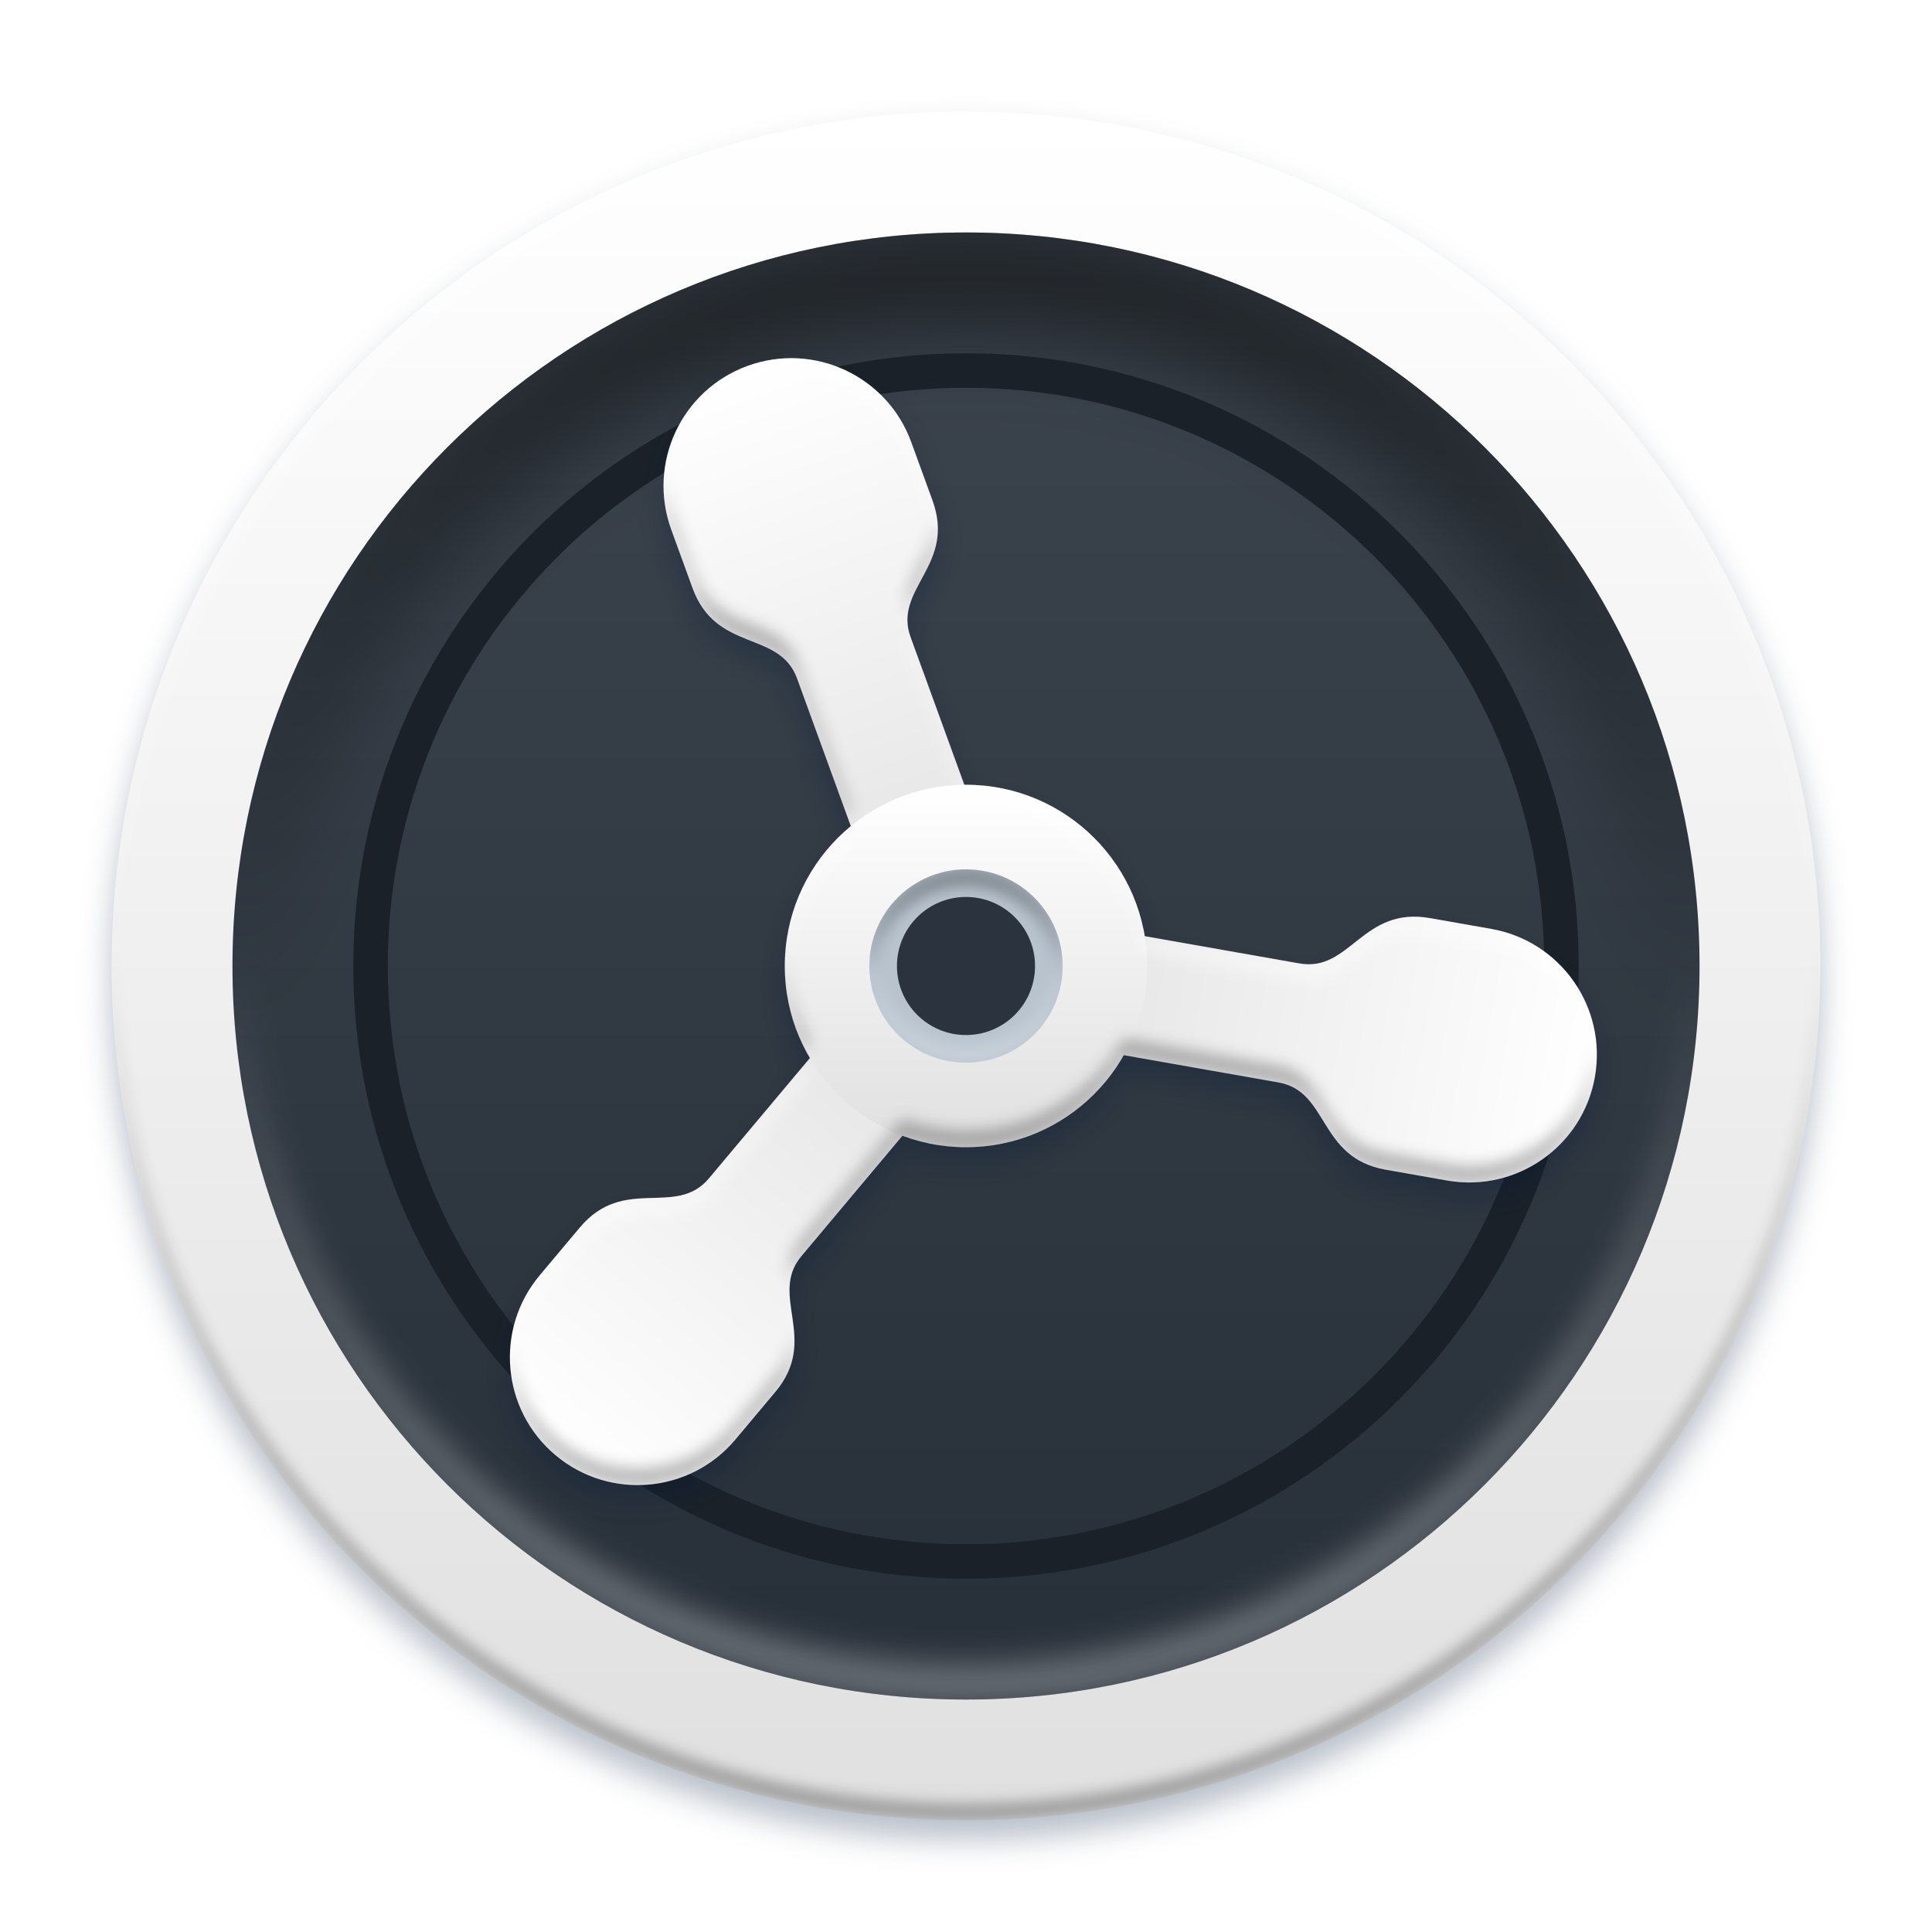
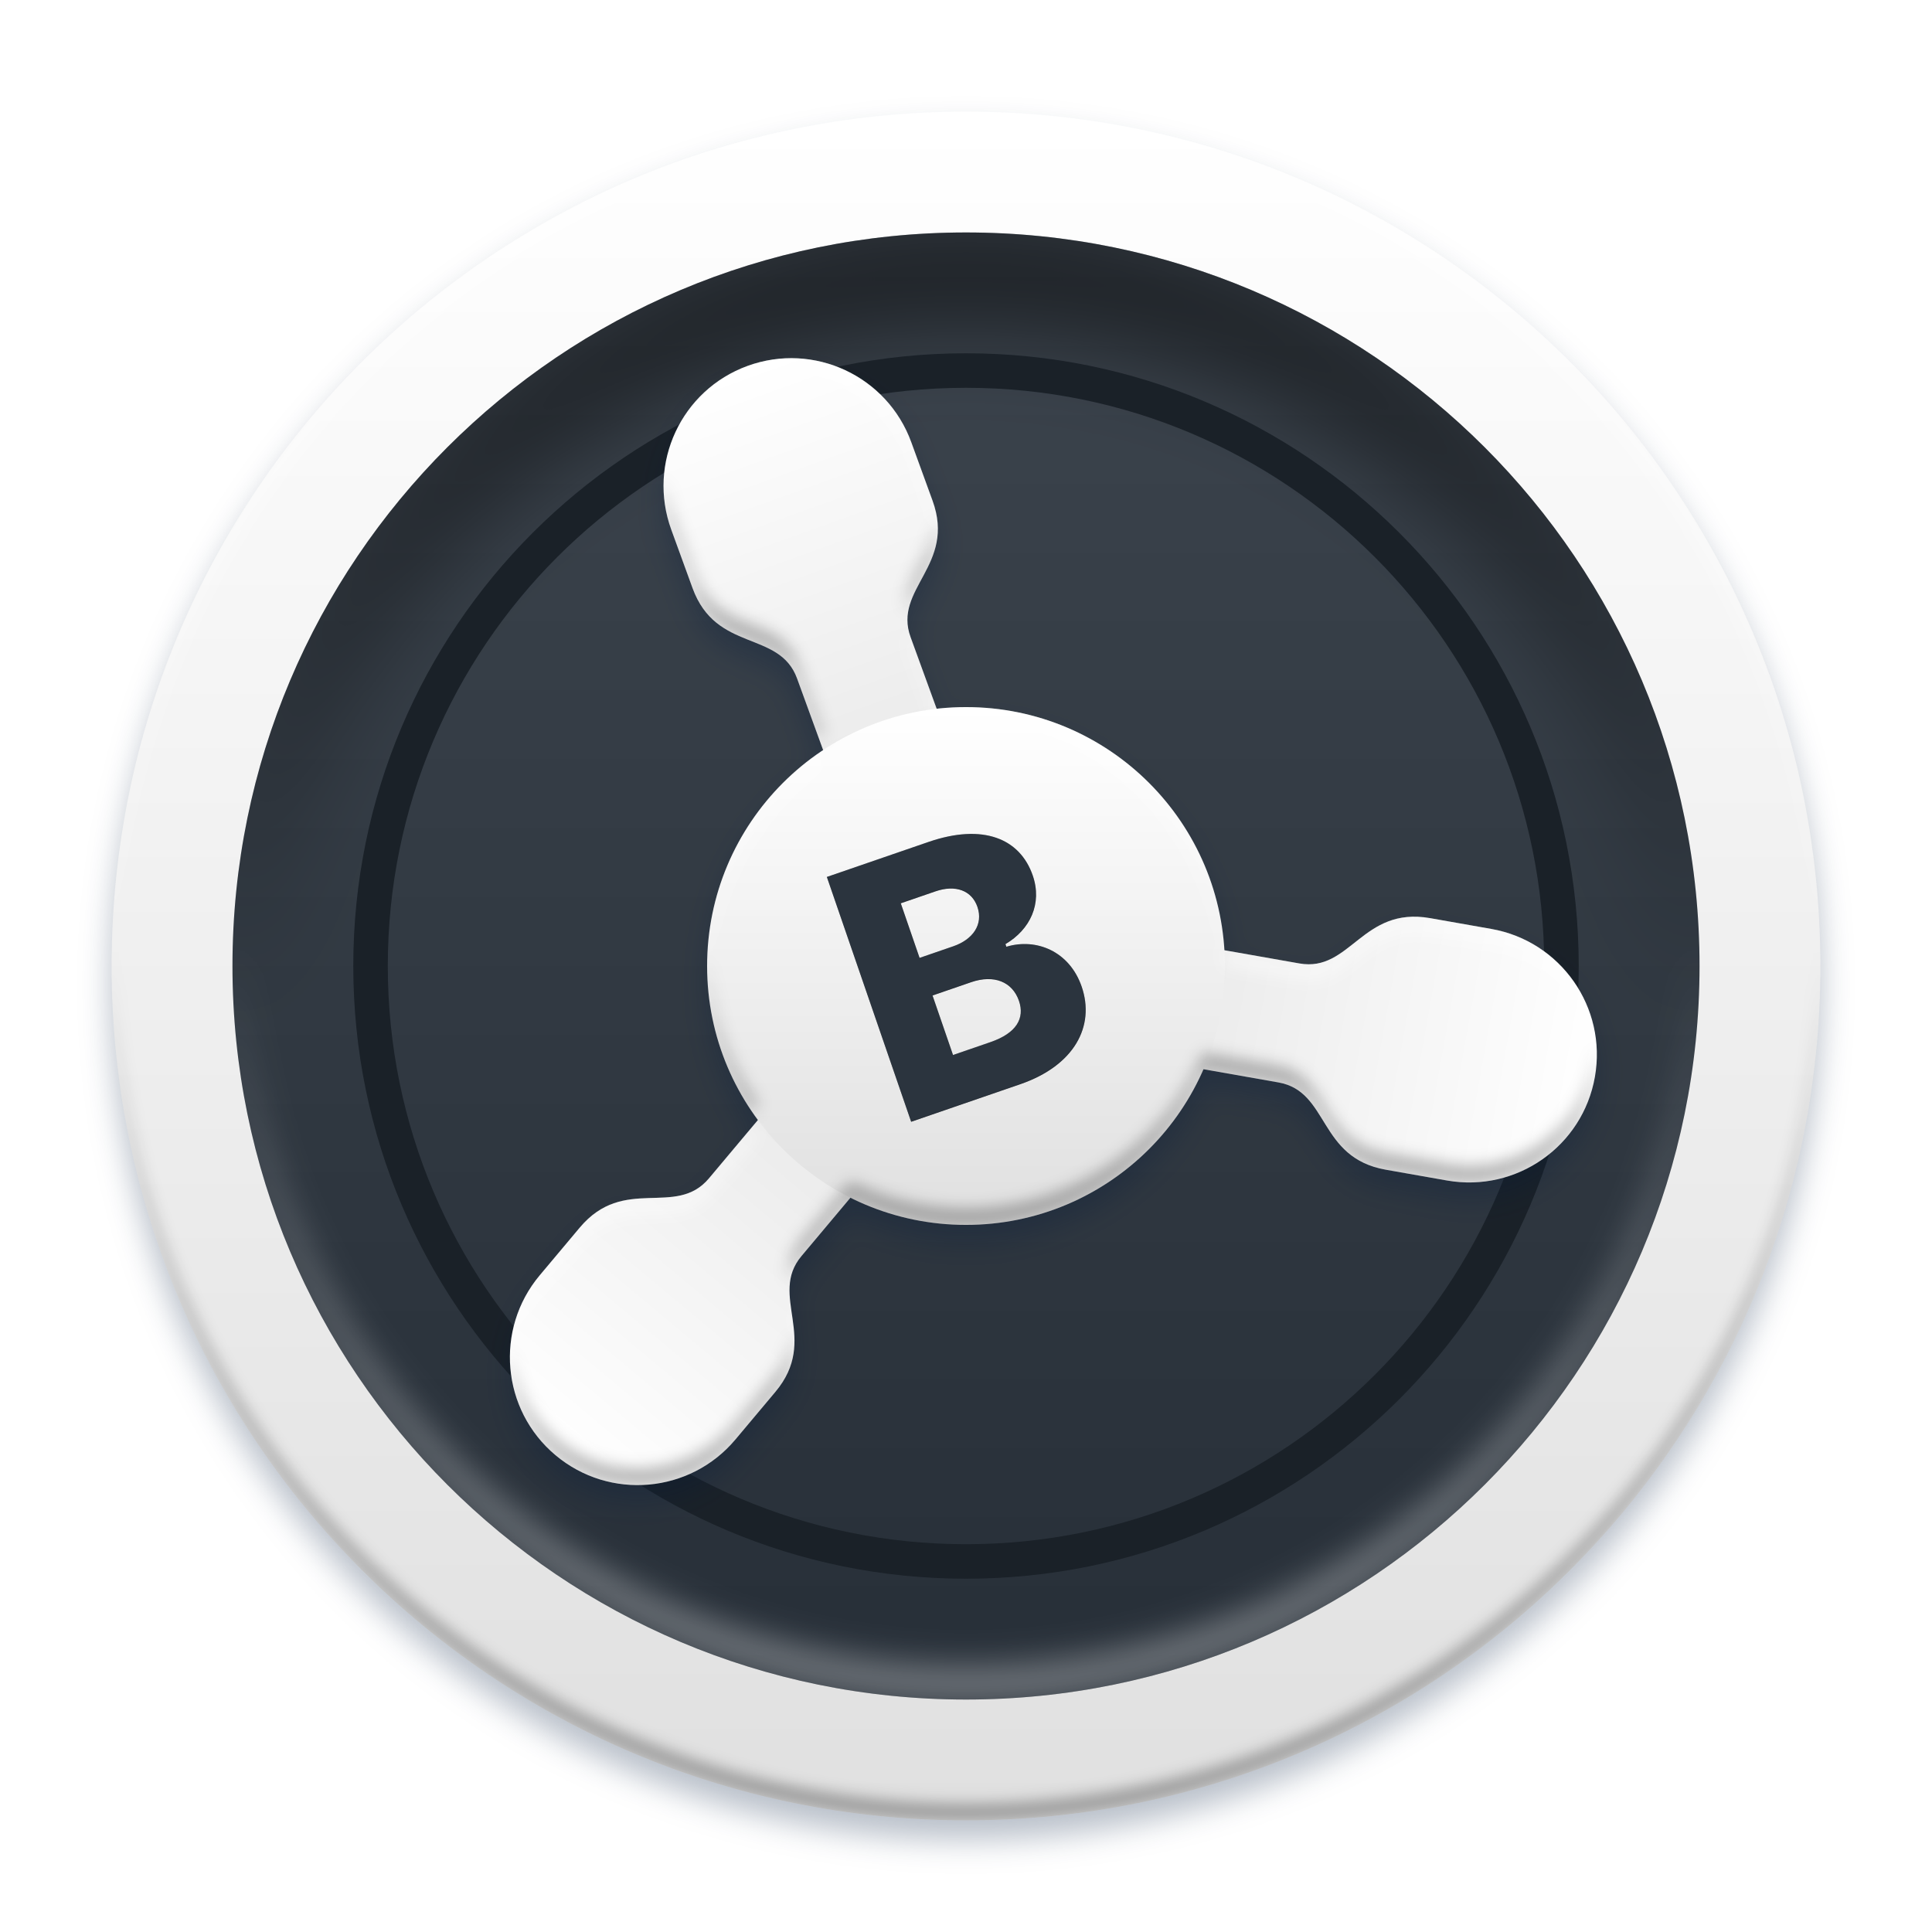
<svg xmlns="http://www.w3.org/2000/svg" width="128" height="128" viewBox="0 0 128 128" fill="none">
  <defs>
    <linearGradient id="bv-gbg" x1="0" y1="0" x2="0" y2="1">
      <stop offset="0" stop-color="#D9DEE3" />
      <stop offset="1" stop-color="#9AA4AE" />
    </linearGradient>
    <linearGradient id="bv-gf" x1="0" y1="0" x2="0" y2="1">
      <stop offset="0" stop-color="#FFFFFF" />
      <stop offset="1" stop-color="#E0E0E0" />
    </linearGradient>
    <linearGradient id="bv-gd" x1="0" y1="0" x2="0" y2="1">
      <stop offset="0" stop-color="#3C444D" />
      <stop offset="1" stop-color="#272F38" />
    </linearGradient>
    <linearGradient id="bv-gh" x1="0" y1="0" x2="0" y2="1">
      <stop offset="0" stop-color="#FFFFFF" />
      <stop offset="1" stop-color="#E0E0E0" />
    </linearGradient>
    <filter id="bv-bv" x="-15%" y="-15%" width="130%" height="135%" color-interpolation-filters="sRGB">
      <feOffset in="SourceAlpha" dy="0.9" result="dn" />
      <feComposite in="SourceAlpha" in2="dn" operator="out" result="tb" />
      <feGaussianBlur in="tb" stdDeviation="0.45" result="tb1" />
      <feComposite in="tb1" in2="SourceAlpha" operator="in" result="tb2" />
      <feFlood flood-color="#fff" flood-opacity="0.55" />
      <feComposite in2="tb2" operator="in" result="T" />
      <feOffset in="SourceAlpha" dy="-0.9" result="up" />
      <feComposite in="SourceAlpha" in2="up" operator="out" result="bb" />
      <feGaussianBlur in="bb" stdDeviation="0.45" result="bb1" />
      <feComposite in="bb1" in2="SourceAlpha" operator="in" result="bb2" />
      <feFlood flood-color="#000" flood-opacity="0.35" />
      <feComposite in2="bb2" operator="in" result="B" />
      <feOffset in="SourceAlpha" dy="1.10" result="o3" />
      <feGaussianBlur in="o3" stdDeviation="0.90" result="o4" />
      <feFlood flood-color="#001A3D" flood-opacity="0.28" />
      <feComposite in2="o4" operator="in" result="drop" />
      <feMerge>
        <feMergeNode in="drop" />
        <feMergeNode in="SourceGraphic" />
        <feMergeNode in="T" />
        <feMergeNode in="B" />
      </feMerge>
    </filter>
    <filter id="bv-rc" x="-15%" y="-15%" width="130%" height="135%" color-interpolation-filters="sRGB">
      <feOffset in="SourceAlpha" dy="0.9" result="dn" />
      <feComposite in="SourceAlpha" in2="dn" operator="out" result="tb" />
      <feGaussianBlur in="tb" stdDeviation="0.45" result="tb1" />
      <feComposite in="tb1" in2="SourceAlpha" operator="in" result="tb2" />
      <feFlood flood-color="#000" flood-opacity="0.35" />
      <feComposite in2="tb2" operator="in" result="T" />
      <feOffset in="SourceAlpha" dy="-0.9" result="up" />
      <feComposite in="SourceAlpha" in2="up" operator="out" result="bb" />
      <feGaussianBlur in="bb" stdDeviation="0.45" result="bb1" />
      <feComposite in="bb1" in2="SourceAlpha" operator="in" result="bb2" />
      <feFlood flood-color="#fff" flood-opacity="0.28" />
      <feComposite in2="bb2" operator="in" result="B" />
      <feMerge>
        <feMergeNode in="SourceGraphic" />
        <feMergeNode in="T" />
        <feMergeNode in="B" />
      </feMerge>
    </filter>
    <filter id="bv-bh" x="-15%" y="-15%" width="130%" height="135%" color-interpolation-filters="sRGB">
      <feOffset in="SourceAlpha" dy="0.9" result="dn" />
      <feComposite in="SourceAlpha" in2="dn" operator="out" result="tb" />
      <feGaussianBlur in="tb" stdDeviation="0.45" result="tb1" />
      <feComposite in="tb1" in2="SourceAlpha" operator="in" result="tb2" />
      <feFlood flood-color="#fff" flood-opacity="0.50" />
      <feComposite in2="tb2" operator="in" result="T" />
      <feOffset in="SourceAlpha" dy="-0.9" result="up" />
      <feComposite in="SourceAlpha" in2="up" operator="out" result="bb" />
      <feGaussianBlur in="bb" stdDeviation="0.45" result="bb1" />
      <feComposite in="bb1" in2="SourceAlpha" operator="in" result="bb2" />
      <feFlood flood-color="#000" flood-opacity="0.32" />
      <feComposite in2="bb2" operator="in" result="B" />
      <feOffset in="SourceAlpha" dy="0.99" result="o3" />
      <feGaussianBlur in="o3" stdDeviation="0.81" result="o4" />
      <feFlood flood-color="#001A3D" flood-opacity="0.25" />
      <feComposite in2="o4" operator="in" result="drop" />
      <feMerge>
        <feMergeNode in="drop" />
        <feMergeNode in="SourceGraphic" />
        <feMergeNode in="T" />
        <feMergeNode in="B" />
      </feMerge>
    </filter>
    <filter id="bv-in2" x="-10%" y="-10%" width="120%" height="120%" color-interpolation-filters="sRGB">
      <feOffset in="SourceAlpha" dy="4.5" result="d" />
      <feComposite in="SourceAlpha" in2="d" operator="out" result="t" />
      <feGaussianBlur in="t" stdDeviation="3.0" result="t1" />
      <feComposite in="t1" in2="SourceAlpha" operator="in" result="t2" />
      <feFlood flood-color="#000000" flood-opacity="0.75" />
      <feComposite in2="t2" operator="in" result="T" />
      <feOffset in="SourceAlpha" dy="-1.8" result="u" />
      <feComposite in="SourceAlpha" in2="u" operator="out" result="b" />
      <feGaussianBlur in="b" stdDeviation="1.0" result="b1" />
      <feComposite in="b1" in2="SourceAlpha" operator="in" result="b2" />
      <feFlood flood-color="#FFFFFF" flood-opacity="0.4" />
      <feComposite in2="b2" operator="in" result="B" />
      <feMerge>
        <feMergeNode in="SourceGraphic" />
        <feMergeNode in="T" />
        <feMergeNode in="B" />
      </feMerge>
    </filter>
+     <filter id="bv-eng" x="-20%" y="-20%" width="140%" height="140%" color-interpolation-filters="sRGB">
+       <feOffset in="SourceAlpha" dy="0.9" result="d" />
+       <feComposite in="SourceAlpha" in2="d" operator="out" result="t" />
+       <feGaussianBlur in="t" stdDeviation="0.5" result="t1" />
+       <feComposite in="t1" in2="SourceAlpha" operator="in" result="t2" />
+       <feFlood flood-color="#000" flood-opacity="0.7" />
+       <feComposite in2="t2" operator="in" result="T" />
+       <feMerge>
+         <feMergeNode in="SourceGraphic" />
+         <feMergeNode in="T" />
+       </feMerge>
+     </filter>
  </defs>
  <g transform="translate(64 64) scale(1.1435) translate(-64 -64)">
    <g filter="url(#bv-bv)">
      <circle cx="64" cy="64" r="49.5" fill="url(#bv-gf)" />
    </g>
    <g filter="url(#bv-in2)">
      <circle cx="64" cy="64" r="42.5" fill="url(#bv-gd)" />
    </g>
    <circle cx="64" cy="64" r="34.5" fill="none" stroke="#1A2128" stroke-width="2" />
    <g filter="url(#bv-bh)" fill="url(#bv-gh)">
      <path transform="rotate(-20 64 64)" d="M60.5 64 L60.5 45 C60.5 42 56.6 42 56.6 38 L56.6 34.4 A7.4 7.4 0 0 1 71.4 34.4 L71.4 38 C71.4 42 67.5 42 67.5 45 L67.5 64 Z" />
      <path transform="rotate(100 64 64)" d="M60.5 64 L60.5 45 C60.5 42 56.6 42 56.6 38 L56.6 34.4 A7.4 7.4 0 0 1 71.4 34.4 L71.4 38 C71.4 42 67.5 42 67.5 45 L67.5 64 Z" />
      <path transform="rotate(220 64 64)" d="M60.5 64 L60.5 45 C60.5 42 56.6 42 56.6 38 L56.6 34.4 A7.4 7.4 0 0 1 71.4 34.4 L71.4 38 C71.4 42 67.5 42 67.5 45 L67.5 64 Z" />
-       <circle cx="64" cy="64" r="10.5" />
+       <circle cx="64" cy="64" r="15" />
    </g>
-     <g filter="url(#bv-rc)">
-       <circle cx="64" cy="64" r="5.6" fill="#B8C3CE" />
+     <g transform="rotate(-19 64 64)">
+       <path d="M116 0H780C1110 0 1297 176 1297 416C1297 632 1141 767 962 774V790C1124 823 1239 941 1239 1112C1239 1337 1067 1490 734 1490H116ZM469 285V647H704C843 647 929 572 929 456C929 350 855 285 697 285ZM469 876V1208H680C802 1208 879 1145 879 1045C879 938 793 876 674 876Z" transform="translate(56.888 71.500) scale(0.01007 -0.01007)" fill="#2B343E" filter="url(#bv-eng)" />
    </g>
-     <circle cx="64" cy="64" r="4" fill="#2B343E" />
  </g>
</svg>
